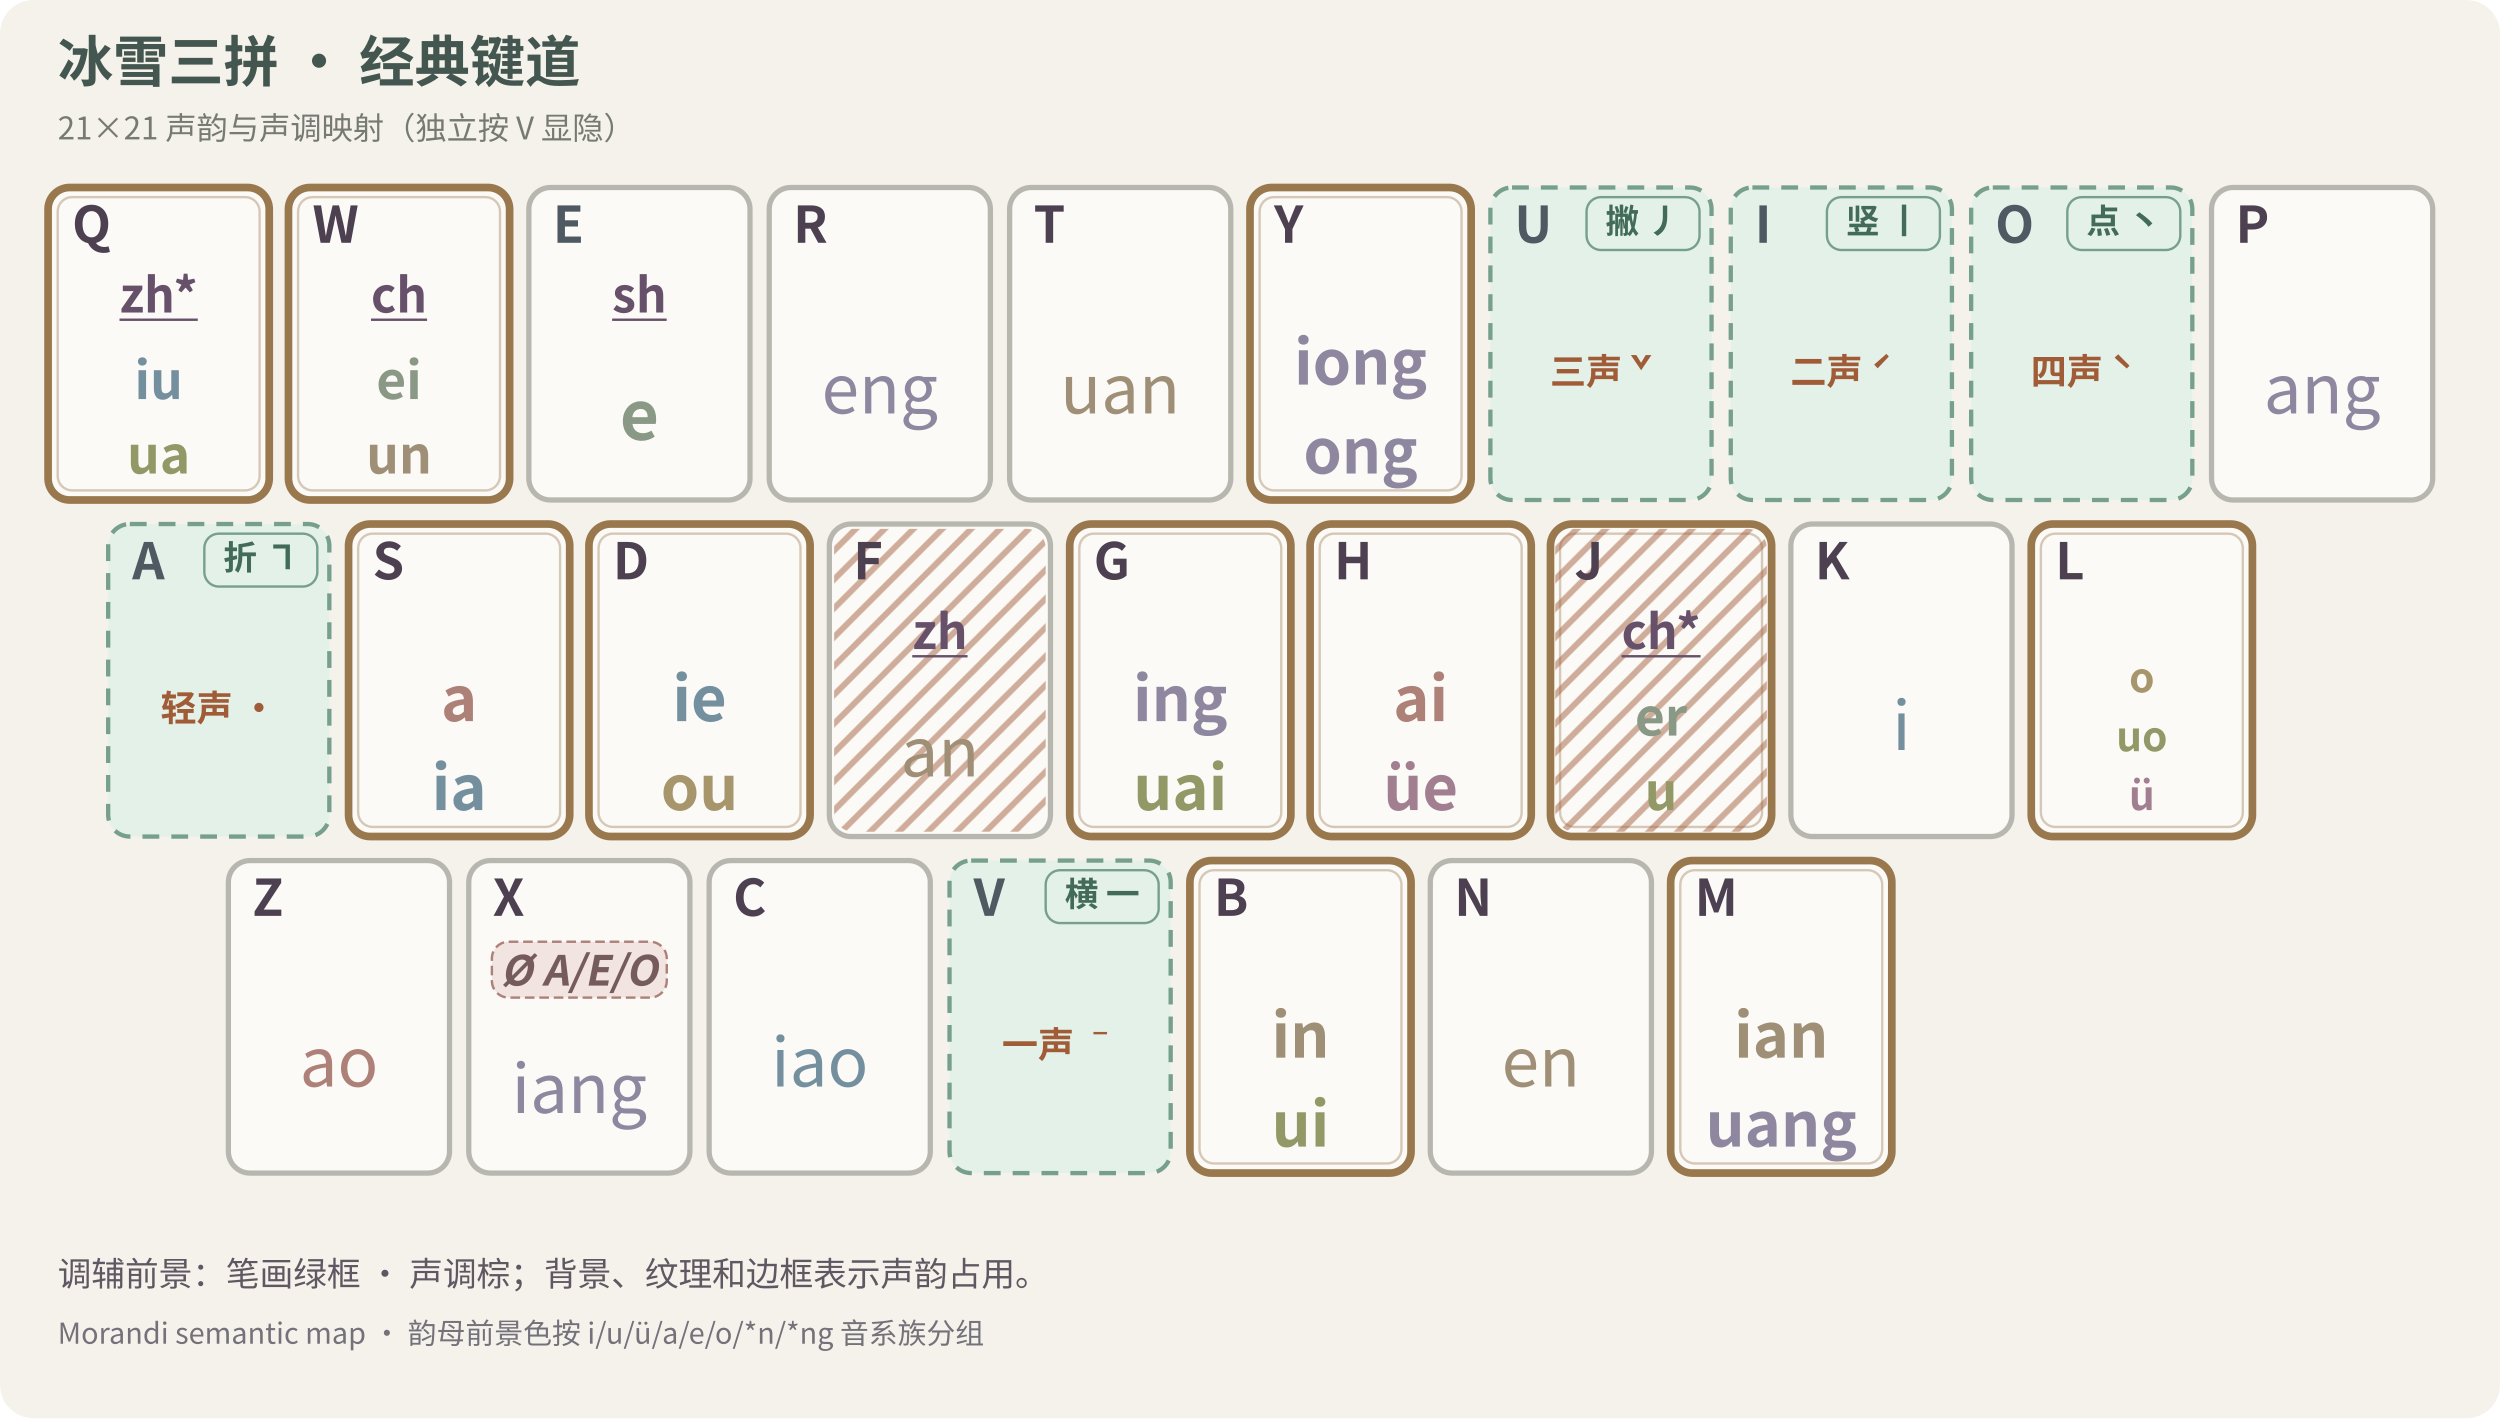
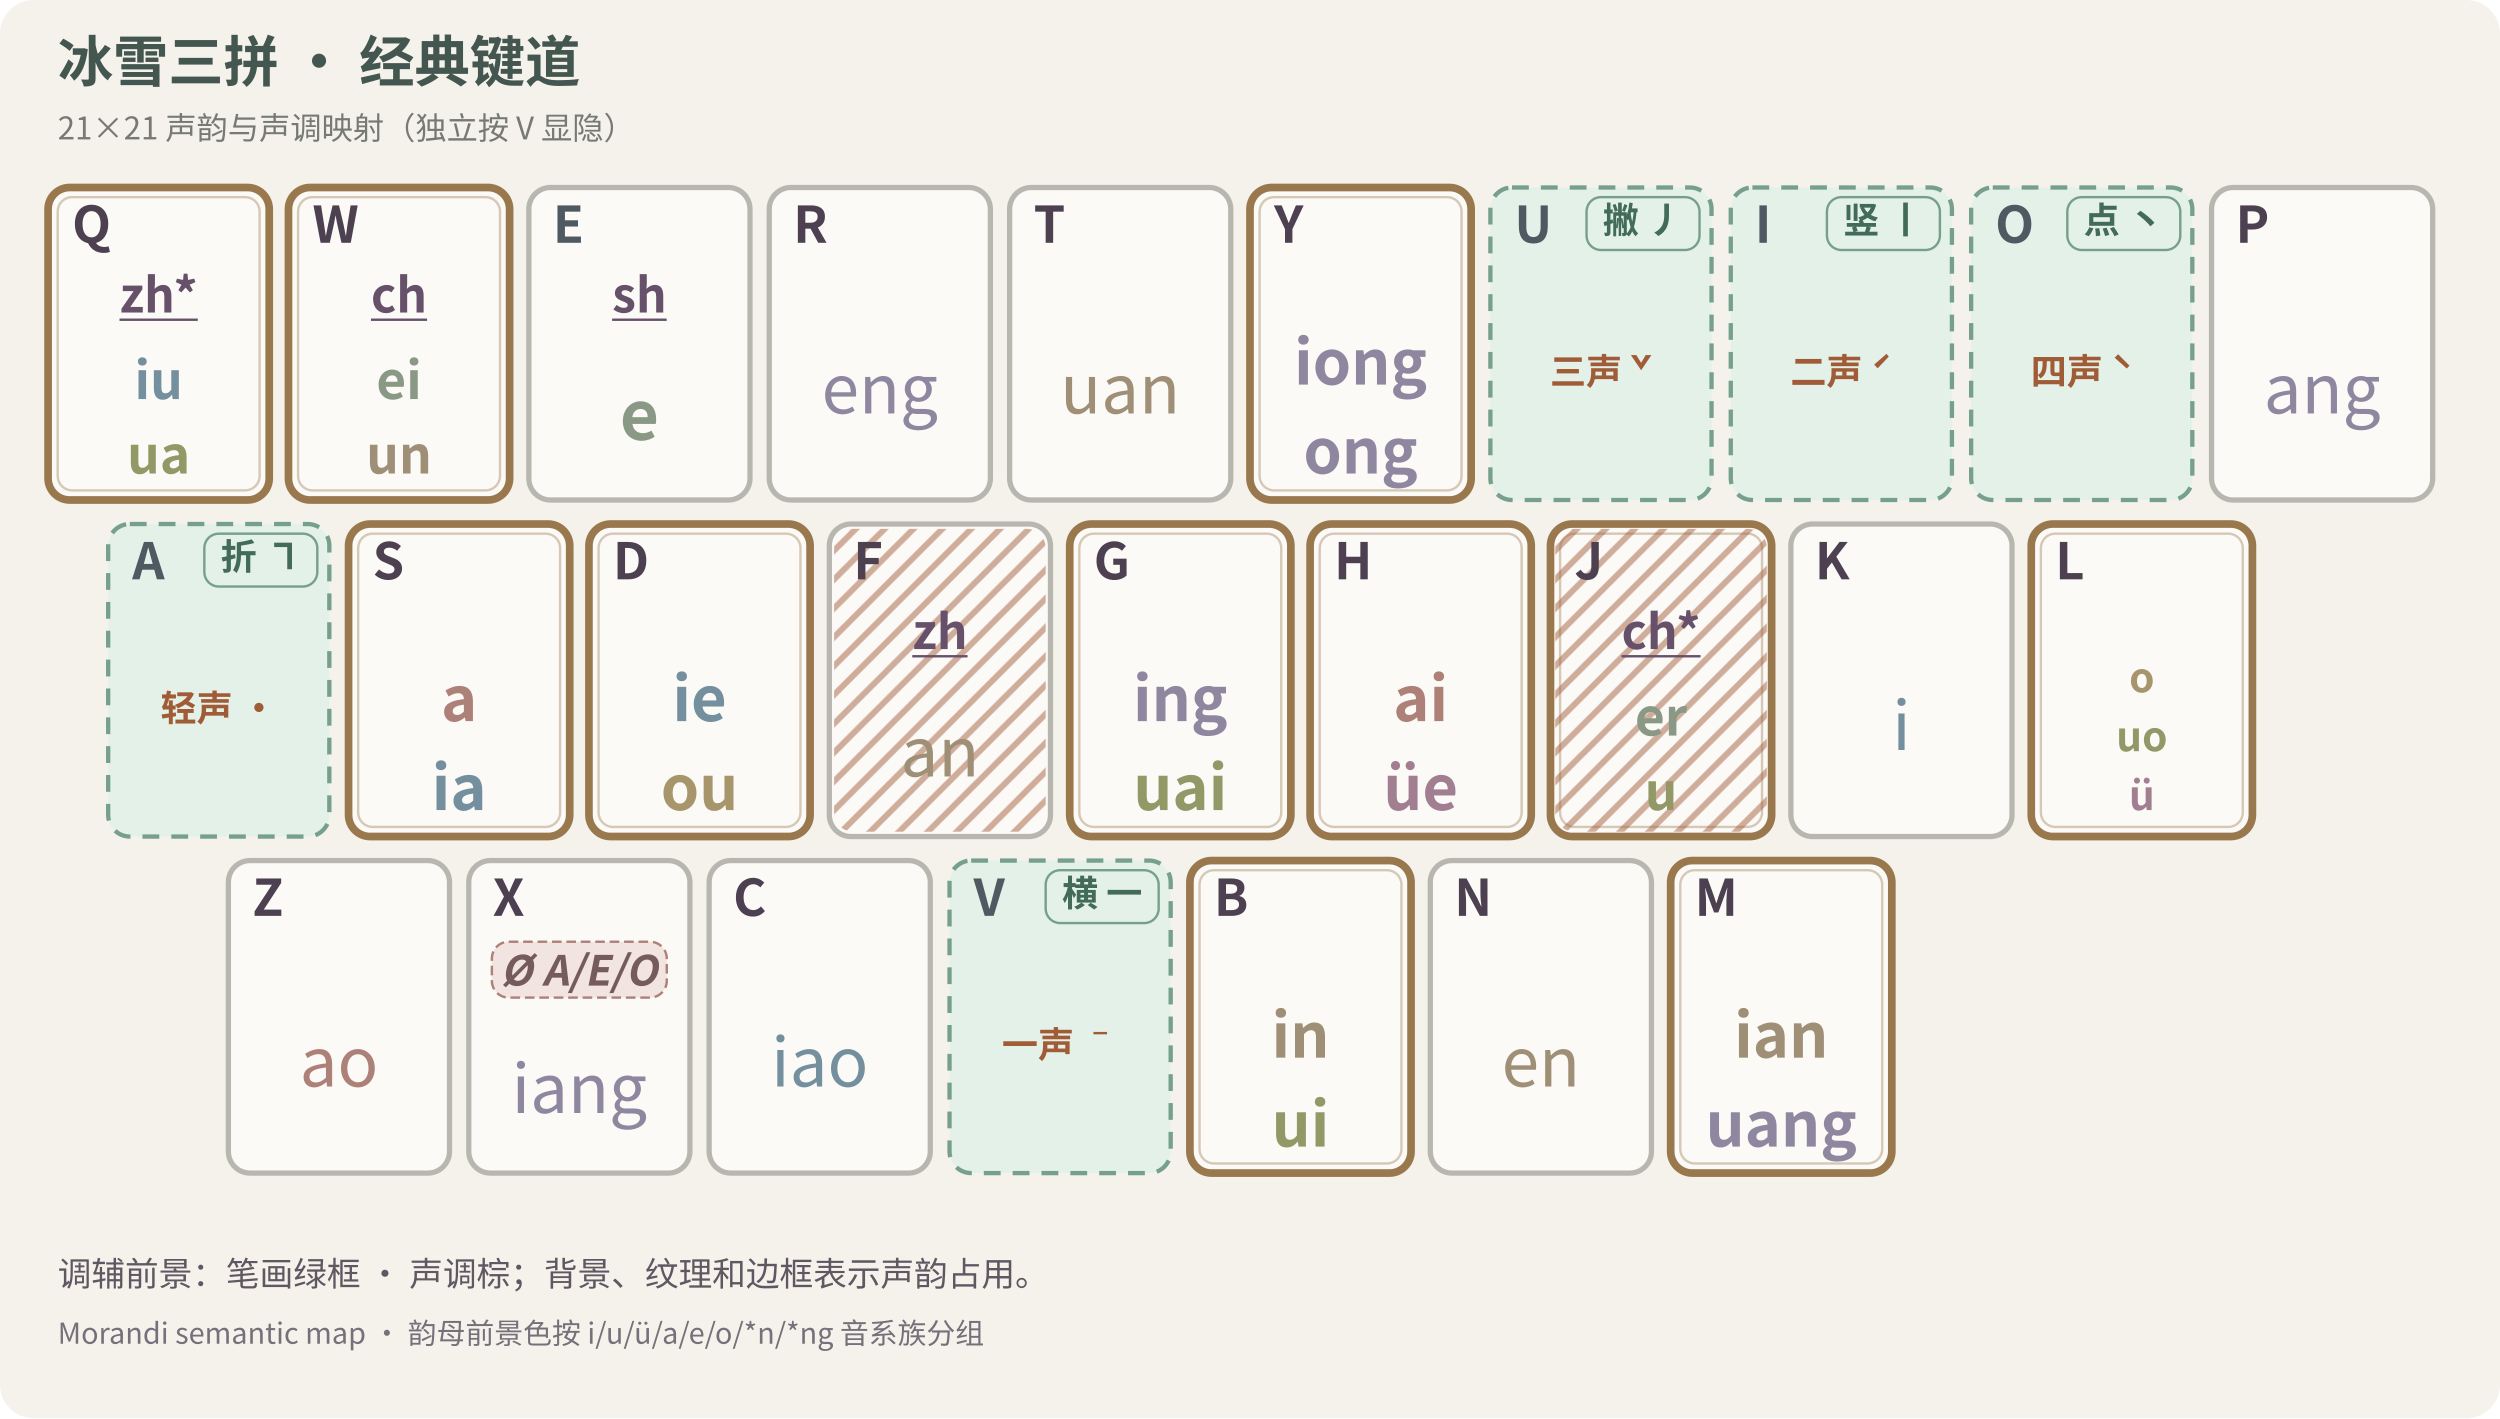
<svg xmlns="http://www.w3.org/2000/svg" class="keysvg nf4-keysvg" viewBox="0 0 1040 590" role="img" aria-labelledby="title desc">
  <defs>
    <pattern id="nf4-both" width="12" height="12" patternUnits="userSpaceOnUse">
      <rect width="12" height="12" fill="#fbfaf7" />
    </pattern>
    <pattern id="nf4-ionly" width="9" height="9" patternUnits="userSpaceOnUse">
      <rect width="9" height="9" fill="#e3eef4" />
      <path d="M2 0V9M7 0V9" stroke="#7399ad" stroke-opacity=".18" />
    </pattern>
    <pattern id="nf4-ronly" width="10" height="10" patternUnits="userSpaceOnUse">
      <rect width="10" height="10" fill="#f6ebd6" />
      <circle cx="3" cy="3" r="1.15" fill="#b39253" fill-opacity=".3" />
    </pattern>
    <pattern id="nf4-none" width="10" height="10" patternUnits="userSpaceOnUse">
      <rect width="10" height="10" fill="#eeece8" />
      <path d="M0 10L10 0" stroke="#aaa6a4" stroke-opacity=".14" />
    </pattern>
    <pattern id="nf4-multi" width="9" height="9" patternUnits="userSpaceOnUse">
      <rect width="9" height="9" fill="#f8efe2" />
      <path d="M-2 2L2-2M0 9L9 0M7 11L11 7" stroke="#9a784e" stroke-width="1.6" stroke-opacity=".27" />
    </pattern>
    <pattern id="nf4-anchor" width="12" height="12" patternUnits="userSpaceOnUse">
      <path d="M-3 3L3-3M0 12L12 0M9 15L15 9" stroke="#a05b37" stroke-width="2.5" stroke-opacity=".48" />
    </pattern>
  </defs>
  <rect width="1040" height="590" rx="14" fill="#f5f2ec" />
  <text x="24" y="34" font-family="Microsoft YaHei UI, Noto Sans CJK SC, sans-serif" font-size="23" fill="#445650" text-anchor="start" font-weight="760">冰雪三拼 · 经典键道</text>
  <text x="24" y="58" font-family="Microsoft YaHei UI, Noto Sans CJK SC, sans-serif" font-size="13" fill="#767a73" text-anchor="start" font-weight="500">21×21 声韵与声调映射（独立按 V 显隐）</text>
  <g data-key="Q" data-role="sound" data-multi="true">
    <clipPath id="snow_sanpin_classic-clip-0-0">
      <rect x="23" y="81" width="86" height="124" rx="7" />
    </clipPath>
    <rect x="20" y="78" width="92" height="130" rx="9" fill="#fbfaf7" stroke="#9a784e" stroke-width="3.2" />
    <rect x="24" y="82" width="84" height="122" rx="6" fill="none" stroke="#9a784e" stroke-opacity=".38" />
    <g clip-path="url(#snow_sanpin_classic-clip-0-0)">
      <text x="30" y="101" font-family="Microsoft YaHei UI, Noto Sans CJK SC, sans-serif" font-size="21" fill="#4d4050" text-anchor="start" font-weight="800">Q</text>
      <text x="66" y="130" text-anchor="middle" font-family="Microsoft YaHei UI, Noto Sans CJK SC, sans-serif" font-size="20" font-weight="700" text-decoration="underline" fill="#66506a">zh*</text>
      <text x="66" y="166" font-family="Microsoft YaHei UI, Noto Sans CJK SC, sans-serif" font-size="21.39" fill="#748f9e" text-anchor="middle" font-weight="650" data-final="iu">iu</text>
      <text x="66" y="197" font-family="Microsoft YaHei UI, Noto Sans CJK SC, sans-serif" font-size="21.39" fill="#929967" text-anchor="middle" font-weight="650" data-final="ua">ua</text>
    </g>
  </g>
  <g data-key="W" data-role="sound" data-multi="true">
    <clipPath id="snow_sanpin_classic-clip-0-1">
      <rect x="123" y="81" width="86" height="124" rx="7" />
    </clipPath>
    <rect x="120" y="78" width="92" height="130" rx="9" fill="#fbfaf7" stroke="#9a784e" stroke-width="3.2" />
    <rect x="124" y="82" width="84" height="122" rx="6" fill="none" stroke="#9a784e" stroke-opacity=".38" />
    <g clip-path="url(#snow_sanpin_classic-clip-0-1)">
      <text x="130" y="101" font-family="Microsoft YaHei UI, Noto Sans CJK SC, sans-serif" font-size="21" fill="#4d4050" text-anchor="start" font-weight="800">W</text>
      <text x="166" y="130" text-anchor="middle" font-family="Microsoft YaHei UI, Noto Sans CJK SC, sans-serif" font-size="20" font-weight="700" text-decoration="underline" fill="#66506a">ch</text>
      <text x="166" y="166" font-family="Microsoft YaHei UI, Noto Sans CJK SC, sans-serif" font-size="21.39" fill="#899985" text-anchor="middle" font-weight="650" data-final="ei">ei</text>
      <text x="166" y="197" font-family="Microsoft YaHei UI, Noto Sans CJK SC, sans-serif" font-size="21.39" fill="#9f8f76" text-anchor="middle" font-weight="650" data-final="un">un</text>
    </g>
  </g>
  <g data-key="E" data-role="sound">
    <clipPath id="snow_sanpin_classic-clip-0-2">
      <rect x="223" y="81" width="86" height="124" rx="7" />
    </clipPath>
    <rect x="220" y="78" width="92" height="130" rx="9" fill="#fbfaf7" stroke="#b8b7af" stroke-width="2.2" />
    <g clip-path="url(#snow_sanpin_classic-clip-0-2)">
      <text x="230" y="101" font-family="Microsoft YaHei UI, Noto Sans CJK SC, sans-serif" font-size="21" fill="#4f5962" text-anchor="start" font-weight="680">E</text>
      <text x="266" y="130" text-anchor="middle" font-family="Microsoft YaHei UI, Noto Sans CJK SC, sans-serif" font-size="20" font-weight="700" text-decoration="underline" fill="#66506a">sh</text>
      <text x="266" y="183" font-family="Microsoft YaHei UI, Noto Sans CJK SC, sans-serif" font-size="28" fill="#899985" text-anchor="middle" font-weight="800" data-final="e">e</text>
    </g>
  </g>
  <g data-key="R" data-role="sound">
    <clipPath id="snow_sanpin_classic-clip-0-3">
      <rect x="323" y="81" width="86" height="124" rx="7" />
    </clipPath>
    <rect x="320" y="78" width="92" height="130" rx="9" fill="#fbfaf7" stroke="#b8b7af" stroke-width="2.2" />
    <g clip-path="url(#snow_sanpin_classic-clip-0-3)">
      <text x="330" y="101" font-family="Microsoft YaHei UI, Noto Sans CJK SC, sans-serif" font-size="21" fill="#4d4050" text-anchor="start" font-weight="800">R</text>
      <text x="366" y="172" font-family="Microsoft YaHei UI, Noto Sans CJK SC, sans-serif" font-size="28" fill="#8f879f" text-anchor="middle" font-weight="540" data-final="eng">eng</text>
    </g>
  </g>
  <g data-key="T" data-role="sound">
    <clipPath id="snow_sanpin_classic-clip-0-4">
      <rect x="423" y="81" width="86" height="124" rx="7" />
    </clipPath>
    <rect x="420" y="78" width="92" height="130" rx="9" fill="#fbfaf7" stroke="#b8b7af" stroke-width="2.2" />
    <g clip-path="url(#snow_sanpin_classic-clip-0-4)">
      <text x="430" y="101" font-family="Microsoft YaHei UI, Noto Sans CJK SC, sans-serif" font-size="21" fill="#4d4050" text-anchor="start" font-weight="800">T</text>
      <text x="466" y="172" font-family="Microsoft YaHei UI, Noto Sans CJK SC, sans-serif" font-size="28" fill="#9f8f76" text-anchor="middle" font-weight="540" data-final="uan">uan</text>
    </g>
  </g>
  <g data-key="Y" data-role="sound" data-multi="true">
    <clipPath id="snow_sanpin_classic-clip-0-5">
      <rect x="523" y="81" width="86" height="124" rx="7" />
    </clipPath>
    <rect x="520" y="78" width="92" height="130" rx="9" fill="#fbfaf7" stroke="#9a784e" stroke-width="3.2" />
    <rect x="524" y="82" width="84" height="122" rx="6" fill="none" stroke="#9a784e" stroke-opacity=".38" />
    <g clip-path="url(#snow_sanpin_classic-clip-0-5)">
      <text x="530" y="101" font-family="Microsoft YaHei UI, Noto Sans CJK SC, sans-serif" font-size="21" fill="#4d4050" text-anchor="start" font-weight="800">Y</text>
      <text x="566" y="160" font-family="Microsoft YaHei UI, Noto Sans CJK SC, sans-serif" font-size="25.53" fill="#8f879f" text-anchor="middle" font-weight="650" data-final="iong">iong</text>
      <text x="566" y="197" font-family="Microsoft YaHei UI, Noto Sans CJK SC, sans-serif" font-size="25.53" fill="#8f879f" text-anchor="middle" font-weight="650" data-final="ong">ong</text>
    </g>
  </g>
  <g data-key="U" data-role="auxiliary-only">
    <clipPath id="snow_sanpin_classic-clip-0-6">
      <rect x="623" y="81" width="86" height="124" rx="7" />
    </clipPath>
    <rect x="620" y="78" width="92" height="130" rx="9" fill="#e4f1e9" stroke="#77a08c" stroke-width="1.8" stroke-dasharray="7 5" />
    <g clip-path="url(#snow_sanpin_classic-clip-0-6)">
      <text x="630" y="101" font-family="Microsoft YaHei UI, Noto Sans CJK SC, sans-serif" font-size="21" fill="#4f5962" text-anchor="start" font-weight="680">U</text>
      <g data-aux-badge="stroke">
        <rect x="660" y="82" width="47" height="22" rx="6" fill="#e4f1e9" stroke="#77a08c" />
-         <text x="683.5" y="97" font-family="Microsoft YaHei UI, Noto Sans CJK SC, sans-serif" font-size="14" fill="#426b59" text-anchor="middle" font-weight="750" data-aux-kind="stroke">撇 丿</text>
+         <text x="683.5" y="97" font-family="Microsoft YaHei UI, Noto Sans CJK SC, sans-serif" font-size="15" fill="#426b59" text-anchor="middle" font-weight="750" data-aux-kind="stroke">撇 丿</text>
      </g>
      <text x="666" y="160" font-family="Microsoft YaHei UI, Noto Sans CJK SC, sans-serif" font-size="15" fill="#a05b37" text-anchor="middle" font-weight="750" data-aux-kind="tone">三声 ˇ</text>
    </g>
  </g>
  <g data-key="I" data-role="auxiliary-only">
    <clipPath id="snow_sanpin_classic-clip-0-7">
      <rect x="723" y="81" width="86" height="124" rx="7" />
    </clipPath>
    <rect x="720" y="78" width="92" height="130" rx="9" fill="#e4f1e9" stroke="#77a08c" stroke-width="1.8" stroke-dasharray="7 5" />
    <g clip-path="url(#snow_sanpin_classic-clip-0-7)">
      <text x="730" y="101" font-family="Microsoft YaHei UI, Noto Sans CJK SC, sans-serif" font-size="21" fill="#4f5962" text-anchor="start" font-weight="680">I</text>
      <g data-aux-badge="stroke">
        <rect x="760" y="82" width="47" height="22" rx="6" fill="#e4f1e9" stroke="#77a08c" />
-         <text x="783.5" y="97" font-family="Microsoft YaHei UI, Noto Sans CJK SC, sans-serif" font-size="14" fill="#426b59" text-anchor="middle" font-weight="750" data-aux-kind="stroke">竖 丨</text>
+         <text x="783.5" y="97" font-family="Microsoft YaHei UI, Noto Sans CJK SC, sans-serif" font-size="15" fill="#426b59" text-anchor="middle" font-weight="750" data-aux-kind="stroke">竖 丨</text>
      </g>
      <text x="766" y="160" font-family="Microsoft YaHei UI, Noto Sans CJK SC, sans-serif" font-size="15" fill="#a05b37" text-anchor="middle" font-weight="750" data-aux-kind="tone">二声 ˊ</text>
    </g>
  </g>
  <g data-key="O" data-role="auxiliary-only">
    <clipPath id="snow_sanpin_classic-clip-0-8">
      <rect x="823" y="81" width="86" height="124" rx="7" />
    </clipPath>
    <rect x="820" y="78" width="92" height="130" rx="9" fill="#e4f1e9" stroke="#77a08c" stroke-width="1.8" stroke-dasharray="7 5" />
    <g clip-path="url(#snow_sanpin_classic-clip-0-8)">
      <text x="830" y="101" font-family="Microsoft YaHei UI, Noto Sans CJK SC, sans-serif" font-size="21" fill="#4f5962" text-anchor="start" font-weight="680">O</text>
      <g data-aux-badge="stroke">
        <rect x="860" y="82" width="47" height="22" rx="6" fill="#e4f1e9" stroke="#77a08c" />
-         <text x="883.5" y="97" font-family="Microsoft YaHei UI, Noto Sans CJK SC, sans-serif" font-size="14" fill="#426b59" text-anchor="middle" font-weight="750" data-aux-kind="stroke">点 丶</text>
+         <text x="883.5" y="97" font-family="Microsoft YaHei UI, Noto Sans CJK SC, sans-serif" font-size="15" fill="#426b59" text-anchor="middle" font-weight="750" data-aux-kind="stroke">点 丶</text>
      </g>
      <text x="866" y="160" font-family="Microsoft YaHei UI, Noto Sans CJK SC, sans-serif" font-size="15" fill="#a05b37" text-anchor="middle" font-weight="750" data-aux-kind="tone">四声 ˋ</text>
    </g>
  </g>
  <g data-key="P" data-role="sound">
    <clipPath id="snow_sanpin_classic-clip-0-9">
      <rect x="923" y="81" width="86" height="124" rx="7" />
    </clipPath>
    <rect x="920" y="78" width="92" height="130" rx="9" fill="#fbfaf7" stroke="#b8b7af" stroke-width="2.2" />
    <g clip-path="url(#snow_sanpin_classic-clip-0-9)">
      <text x="930" y="101" font-family="Microsoft YaHei UI, Noto Sans CJK SC, sans-serif" font-size="21" fill="#4d4050" text-anchor="start" font-weight="800">P</text>
      <text x="966" y="172" font-family="Microsoft YaHei UI, Noto Sans CJK SC, sans-serif" font-size="28" fill="#8f879f" text-anchor="middle" font-weight="540" data-final="ang">ang</text>
    </g>
  </g>
  <g data-key="A" data-role="auxiliary-only">
    <clipPath id="snow_sanpin_classic-clip-1-0">
      <rect x="48" y="221" width="86" height="124" rx="7" />
    </clipPath>
    <rect x="45" y="218" width="92" height="130" rx="9" fill="#e4f1e9" stroke="#77a08c" stroke-width="1.8" stroke-dasharray="7 5" />
    <g clip-path="url(#snow_sanpin_classic-clip-1-0)">
      <text x="55" y="241" font-family="Microsoft YaHei UI, Noto Sans CJK SC, sans-serif" font-size="21" fill="#4f5962" text-anchor="start" font-weight="680">A</text>
      <g data-aux-badge="stroke">
        <rect x="85" y="222" width="47" height="22" rx="6" fill="#e4f1e9" stroke="#77a08c" />
-         <text x="108.5" y="237" font-family="Microsoft YaHei UI, Noto Sans CJK SC, sans-serif" font-size="14" fill="#426b59" text-anchor="middle" font-weight="750" data-aux-kind="stroke">折 ㇕</text>
+         <text x="108.5" y="237" font-family="Microsoft YaHei UI, Noto Sans CJK SC, sans-serif" font-size="15" fill="#426b59" text-anchor="middle" font-weight="750" data-aux-kind="stroke">折 ㇕</text>
      </g>
      <text x="91" y="300" font-family="Microsoft YaHei UI, Noto Sans CJK SC, sans-serif" font-size="15" fill="#a05b37" text-anchor="middle" font-weight="750" data-aux-kind="tone">轻声 ·</text>
    </g>
  </g>
  <g data-key="S" data-role="sound" data-multi="true">
    <clipPath id="snow_sanpin_classic-clip-1-1">
      <rect x="148" y="221" width="86" height="124" rx="7" />
    </clipPath>
    <rect x="145" y="218" width="92" height="130" rx="9" fill="#fbfaf7" stroke="#9a784e" stroke-width="3.2" />
    <rect x="149" y="222" width="84" height="122" rx="6" fill="none" stroke="#9a784e" stroke-opacity=".38" />
    <g clip-path="url(#snow_sanpin_classic-clip-1-1)">
      <text x="155" y="241" font-family="Microsoft YaHei UI, Noto Sans CJK SC, sans-serif" font-size="21" fill="#4d4050" text-anchor="start" font-weight="800">S</text>
      <text x="191" y="300" font-family="Microsoft YaHei UI, Noto Sans CJK SC, sans-serif" font-size="25.53" fill="#ad8178" text-anchor="middle" font-weight="650" data-final="a">a</text>
      <text x="191" y="337" font-family="Microsoft YaHei UI, Noto Sans CJK SC, sans-serif" font-size="25.53" fill="#748f9e" text-anchor="middle" font-weight="650" data-final="ia">ia</text>
    </g>
  </g>
  <g data-key="D" data-role="sound" data-multi="true">
    <clipPath id="snow_sanpin_classic-clip-1-2">
      <rect x="248" y="221" width="86" height="124" rx="7" />
    </clipPath>
    <rect x="245" y="218" width="92" height="130" rx="9" fill="#fbfaf7" stroke="#9a784e" stroke-width="3.2" />
    <rect x="249" y="222" width="84" height="122" rx="6" fill="none" stroke="#9a784e" stroke-opacity=".38" />
    <g clip-path="url(#snow_sanpin_classic-clip-1-2)">
      <text x="255" y="241" font-family="Microsoft YaHei UI, Noto Sans CJK SC, sans-serif" font-size="21" fill="#4d4050" text-anchor="start" font-weight="800">D</text>
      <text x="291" y="300" font-family="Microsoft YaHei UI, Noto Sans CJK SC, sans-serif" font-size="25.53" fill="#748f9e" text-anchor="middle" font-weight="650" data-final="ie">ie</text>
      <text x="291" y="337" font-family="Microsoft YaHei UI, Noto Sans CJK SC, sans-serif" font-size="25.53" fill="#a7966c" text-anchor="middle" font-weight="650" data-final="ou">ou</text>
    </g>
  </g>
  <g data-key="F" data-role="sound">
    <clipPath id="snow_sanpin_classic-clip-1-3">
      <rect x="348" y="221" width="86" height="124" rx="7" />
    </clipPath>
    <rect x="345" y="218" width="92" height="130" rx="9" fill="#fbfaf7" stroke="#b8b7af" stroke-width="2.2" />
    <rect x="347" y="220" width="88" height="126" rx="8" fill="url(#nf4-anchor)" pointer-events="none" />
    <g clip-path="url(#snow_sanpin_classic-clip-1-3)">
      <text x="355" y="241" font-family="Microsoft YaHei UI, Noto Sans CJK SC, sans-serif" font-size="21" fill="#4d4050" text-anchor="start" font-weight="800">F</text>
      <text x="391" y="270" text-anchor="middle" font-family="Microsoft YaHei UI, Noto Sans CJK SC, sans-serif" font-size="20" font-weight="700" text-decoration="underline" fill="#66506a">zh</text>
      <text x="391" y="323" font-family="Microsoft YaHei UI, Noto Sans CJK SC, sans-serif" font-size="28" fill="#9f8f76" text-anchor="middle" font-weight="540" data-final="an">an</text>
    </g>
  </g>
  <g data-key="G" data-role="sound" data-multi="true">
    <clipPath id="snow_sanpin_classic-clip-1-4">
      <rect x="448" y="221" width="86" height="124" rx="7" />
    </clipPath>
    <rect x="445" y="218" width="92" height="130" rx="9" fill="#fbfaf7" stroke="#9a784e" stroke-width="3.2" />
    <rect x="449" y="222" width="84" height="122" rx="6" fill="none" stroke="#9a784e" stroke-opacity=".38" />
    <g clip-path="url(#snow_sanpin_classic-clip-1-4)">
      <text x="455" y="241" font-family="Microsoft YaHei UI, Noto Sans CJK SC, sans-serif" font-size="21" fill="#4d4050" text-anchor="start" font-weight="800">G</text>
      <text x="491" y="300" font-family="Microsoft YaHei UI, Noto Sans CJK SC, sans-serif" font-size="25.53" fill="#8f879f" text-anchor="middle" font-weight="650" data-final="ing">ing</text>
      <text x="491" y="337" font-family="Microsoft YaHei UI, Noto Sans CJK SC, sans-serif" font-size="25.53" fill="#929967" text-anchor="middle" font-weight="650" data-final="uai">uai</text>
    </g>
  </g>
  <g data-key="H" data-role="sound" data-multi="true">
    <clipPath id="snow_sanpin_classic-clip-1-5">
      <rect x="548" y="221" width="86" height="124" rx="7" />
    </clipPath>
    <rect x="545" y="218" width="92" height="130" rx="9" fill="#fbfaf7" stroke="#9a784e" stroke-width="3.2" />
    <rect x="549" y="222" width="84" height="122" rx="6" fill="none" stroke="#9a784e" stroke-opacity=".38" />
    <g clip-path="url(#snow_sanpin_classic-clip-1-5)">
      <text x="555" y="241" font-family="Microsoft YaHei UI, Noto Sans CJK SC, sans-serif" font-size="21" fill="#4d4050" text-anchor="start" font-weight="800">H</text>
      <text x="591" y="300" font-family="Microsoft YaHei UI, Noto Sans CJK SC, sans-serif" font-size="25.53" fill="#ad8178" text-anchor="middle" font-weight="650" data-final="ai">ai</text>
      <text x="591" y="337" font-family="Microsoft YaHei UI, Noto Sans CJK SC, sans-serif" font-size="25.53" fill="#a17f91" text-anchor="middle" font-weight="650" data-final="ve">üe</text>
    </g>
  </g>
  <g data-key="J" data-role="sound" data-multi="true">
    <clipPath id="snow_sanpin_classic-clip-1-6">
      <rect x="648" y="221" width="86" height="124" rx="7" />
    </clipPath>
    <rect x="645" y="218" width="92" height="130" rx="9" fill="#fbfaf7" stroke="#9a784e" stroke-width="3.2" />
    <rect x="649" y="222" width="84" height="122" rx="6" fill="none" stroke="#9a784e" stroke-opacity=".38" />
    <rect x="647" y="220" width="88" height="126" rx="8" fill="url(#nf4-anchor)" pointer-events="none" />
    <g clip-path="url(#snow_sanpin_classic-clip-1-6)">
      <text x="655" y="241" font-family="Microsoft YaHei UI, Noto Sans CJK SC, sans-serif" font-size="21" fill="#4d4050" text-anchor="start" font-weight="800">J</text>
      <text x="691" y="270" text-anchor="middle" font-family="Microsoft YaHei UI, Noto Sans CJK SC, sans-serif" font-size="20" font-weight="700" text-decoration="underline" fill="#66506a">ch*</text>
      <text x="691" y="306" font-family="Microsoft YaHei UI, Noto Sans CJK SC, sans-serif" font-size="21.39" fill="#899985" text-anchor="middle" font-weight="650" data-final="er">er</text>
      <text x="691" y="337" font-family="Microsoft YaHei UI, Noto Sans CJK SC, sans-serif" font-size="21.39" fill="#929967" text-anchor="middle" font-weight="650" data-final="u">u</text>
    </g>
  </g>
  <g data-key="K" data-role="sound">
    <clipPath id="snow_sanpin_classic-clip-1-7">
      <rect x="748" y="221" width="86" height="124" rx="7" />
    </clipPath>
    <rect x="745" y="218" width="92" height="130" rx="9" fill="#fbfaf7" stroke="#b8b7af" stroke-width="2.2" />
    <g clip-path="url(#snow_sanpin_classic-clip-1-7)">
      <text x="755" y="241" font-family="Microsoft YaHei UI, Noto Sans CJK SC, sans-serif" font-size="21" fill="#4d4050" text-anchor="start" font-weight="800">K</text>
      <text x="791" y="312" font-family="Microsoft YaHei UI, Noto Sans CJK SC, sans-serif" font-size="28" fill="#748f9e" text-anchor="middle" font-weight="540" data-final="i">i</text>
    </g>
  </g>
  <g data-key="L" data-role="sound" data-multi="true">
    <clipPath id="snow_sanpin_classic-clip-1-8">
      <rect x="848" y="221" width="86" height="124" rx="7" />
    </clipPath>
    <rect x="845" y="218" width="92" height="130" rx="9" fill="#fbfaf7" stroke="#9a784e" stroke-width="3.2" />
    <rect x="849" y="222" width="84" height="122" rx="6" fill="none" stroke="#9a784e" stroke-opacity=".38" />
    <g clip-path="url(#snow_sanpin_classic-clip-1-8)">
      <text x="855" y="241" font-family="Microsoft YaHei UI, Noto Sans CJK SC, sans-serif" font-size="21" fill="#4d4050" text-anchor="start" font-weight="800">L</text>
      <text x="891" y="288" font-family="Microsoft YaHei UI, Noto Sans CJK SC, sans-serif" font-size="16.905" fill="#a7966c" text-anchor="middle" font-weight="650" data-final="o">o</text>
      <text x="891" y="312.5" font-family="Microsoft YaHei UI, Noto Sans CJK SC, sans-serif" font-size="16.905" fill="#929967" text-anchor="middle" font-weight="650" data-final="uo">uo</text>
      <text x="891" y="337" font-family="Microsoft YaHei UI, Noto Sans CJK SC, sans-serif" font-size="16.905" fill="#a17f91" text-anchor="middle" font-weight="650" data-final="v">ü</text>
    </g>
  </g>
  <g data-key="Z" data-role="sound">
    <clipPath id="snow_sanpin_classic-clip-2-0">
      <rect x="98" y="361" width="86" height="124" rx="7" />
    </clipPath>
    <rect x="95" y="358" width="92" height="130" rx="9" fill="#fbfaf7" stroke="#b8b7af" stroke-width="2.2" />
    <g clip-path="url(#snow_sanpin_classic-clip-2-0)">
      <text x="105" y="381" font-family="Microsoft YaHei UI, Noto Sans CJK SC, sans-serif" font-size="21" fill="#4d4050" text-anchor="start" font-weight="800">Z</text>
      <text x="141" y="452" font-family="Microsoft YaHei UI, Noto Sans CJK SC, sans-serif" font-size="28" fill="#ad8178" text-anchor="middle" font-weight="540" data-final="ao">ao</text>
    </g>
  </g>
  <g data-key="X" data-role="sound">
    <clipPath id="snow_sanpin_classic-clip-2-1">
      <rect x="198" y="361" width="86" height="124" rx="7" />
    </clipPath>
    <rect x="195" y="358" width="92" height="130" rx="9" fill="#fbfaf7" stroke="#b8b7af" stroke-width="2.2" />
    <g clip-path="url(#snow_sanpin_classic-clip-2-1)">
      <text x="205" y="381" font-family="Microsoft YaHei UI, Noto Sans CJK SC, sans-serif" font-size="21" fill="#4d4050" text-anchor="start" font-weight="800">X</text>
      <rect x="204.621" y="391.759" width="72.759" height="23.241" rx="7" fill="#f1e4e1" stroke="#ad8178" stroke-dasharray="4 2" />
      <text x="241" y="410" text-anchor="middle" font-family="Microsoft YaHei UI, Noto Sans CJK SC, sans-serif" font-size="17.241" font-weight="700" font-style="italic" fill="#765b5c">Ø A/E/O</text>
      <text x="241" y="463" font-family="Microsoft YaHei UI, Noto Sans CJK SC, sans-serif" font-size="28" fill="#8f879f" text-anchor="middle" font-weight="540" data-final="iang">iang</text>
    </g>
  </g>
  <g data-key="C" data-role="sound">
    <clipPath id="snow_sanpin_classic-clip-2-2">
      <rect x="298" y="361" width="86" height="124" rx="7" />
    </clipPath>
    <rect x="295" y="358" width="92" height="130" rx="9" fill="#fbfaf7" stroke="#b8b7af" stroke-width="2.2" />
    <g clip-path="url(#snow_sanpin_classic-clip-2-2)">
      <text x="305" y="381" font-family="Microsoft YaHei UI, Noto Sans CJK SC, sans-serif" font-size="21" fill="#4d4050" text-anchor="start" font-weight="800">C</text>
      <text x="341" y="452" font-family="Microsoft YaHei UI, Noto Sans CJK SC, sans-serif" font-size="28" fill="#748f9e" text-anchor="middle" font-weight="540" data-final="iao">iao</text>
    </g>
  </g>
  <g data-key="V" data-role="auxiliary-only">
    <clipPath id="snow_sanpin_classic-clip-2-3">
      <rect x="398" y="361" width="86" height="124" rx="7" />
    </clipPath>
    <rect x="395" y="358" width="92" height="130" rx="9" fill="#e4f1e9" stroke="#77a08c" stroke-width="1.8" stroke-dasharray="7 5" />
    <g clip-path="url(#snow_sanpin_classic-clip-2-3)">
      <text x="405" y="381" font-family="Microsoft YaHei UI, Noto Sans CJK SC, sans-serif" font-size="21" fill="#4f5962" text-anchor="start" font-weight="680">V</text>
      <g data-aux-badge="stroke">
        <rect x="435" y="362" width="47" height="22" rx="6" fill="#e4f1e9" stroke="#77a08c" />
-         <text x="458.5" y="377" font-family="Microsoft YaHei UI, Noto Sans CJK SC, sans-serif" font-size="14" fill="#426b59" text-anchor="middle" font-weight="750" data-aux-kind="stroke">横 一</text>
+         <text x="458.5" y="377" font-family="Microsoft YaHei UI, Noto Sans CJK SC, sans-serif" font-size="15" fill="#426b59" text-anchor="middle" font-weight="750" data-aux-kind="stroke">横 一</text>
      </g>
      <text x="441" y="440" font-family="Microsoft YaHei UI, Noto Sans CJK SC, sans-serif" font-size="15" fill="#a05b37" text-anchor="middle" font-weight="750" data-aux-kind="tone">一声 ˉ</text>
    </g>
  </g>
  <g data-key="B" data-role="sound" data-multi="true">
    <clipPath id="snow_sanpin_classic-clip-2-4">
      <rect x="498" y="361" width="86" height="124" rx="7" />
    </clipPath>
    <rect x="495" y="358" width="92" height="130" rx="9" fill="#fbfaf7" stroke="#9a784e" stroke-width="3.2" />
    <rect x="499" y="362" width="84" height="122" rx="6" fill="none" stroke="#9a784e" stroke-opacity=".38" />
    <g clip-path="url(#snow_sanpin_classic-clip-2-4)">
      <text x="505" y="381" font-family="Microsoft YaHei UI, Noto Sans CJK SC, sans-serif" font-size="21" fill="#4d4050" text-anchor="start" font-weight="800">B</text>
      <text x="541" y="440" font-family="Microsoft YaHei UI, Noto Sans CJK SC, sans-serif" font-size="25.53" fill="#9f8f76" text-anchor="middle" font-weight="650" data-final="in">in</text>
      <text x="541" y="477" font-family="Microsoft YaHei UI, Noto Sans CJK SC, sans-serif" font-size="25.53" fill="#929967" text-anchor="middle" font-weight="650" data-final="ui">ui</text>
    </g>
  </g>
  <g data-key="N" data-role="sound">
    <clipPath id="snow_sanpin_classic-clip-2-5">
      <rect x="598" y="361" width="86" height="124" rx="7" />
    </clipPath>
    <rect x="595" y="358" width="92" height="130" rx="9" fill="#fbfaf7" stroke="#b8b7af" stroke-width="2.2" />
    <g clip-path="url(#snow_sanpin_classic-clip-2-5)">
      <text x="605" y="381" font-family="Microsoft YaHei UI, Noto Sans CJK SC, sans-serif" font-size="21" fill="#4d4050" text-anchor="start" font-weight="800">N</text>
      <text x="641" y="452" font-family="Microsoft YaHei UI, Noto Sans CJK SC, sans-serif" font-size="28" fill="#9f8f76" text-anchor="middle" font-weight="540" data-final="en">en</text>
    </g>
  </g>
  <g data-key="M" data-role="sound" data-multi="true">
    <clipPath id="snow_sanpin_classic-clip-2-6">
      <rect x="698" y="361" width="86" height="124" rx="7" />
    </clipPath>
    <rect x="695" y="358" width="92" height="130" rx="9" fill="#fbfaf7" stroke="#9a784e" stroke-width="3.2" />
    <rect x="699" y="362" width="84" height="122" rx="6" fill="none" stroke="#9a784e" stroke-opacity=".38" />
    <g clip-path="url(#snow_sanpin_classic-clip-2-6)">
      <text x="705" y="381" font-family="Microsoft YaHei UI, Noto Sans CJK SC, sans-serif" font-size="21" fill="#4d4050" text-anchor="start" font-weight="800">M</text>
      <text x="741" y="440" font-family="Microsoft YaHei UI, Noto Sans CJK SC, sans-serif" font-size="25.53" fill="#9f8f76" text-anchor="middle" font-weight="650" data-final="ian">ian</text>
      <text x="741" y="477" font-family="Microsoft YaHei UI, Noto Sans CJK SC, sans-serif" font-size="25.53" fill="#8f879f" text-anchor="middle" font-weight="650" data-final="uang">uang</text>
    </g>
  </g>
  <text x="24" y="535" font-family="Microsoft YaHei UI, Noto Sans CJK SC, sans-serif" font-size="14" fill="#5f5862" text-anchor="start" font-weight="500">调辅前景：笔画绿框 · 声调棕；背景、纹理和边框表示声韵占用。</text>
  <text x="24" y="559" font-family="Microsoft YaHei UI, Noto Sans CJK SC, sans-serif" font-size="12" fill="#74717a" text-anchor="start" font-weight="500">Morandi semantic map · 韵母前景色按 i/u/ü/a/e/o/*n/*ng 音系族分组</text>
</svg>
